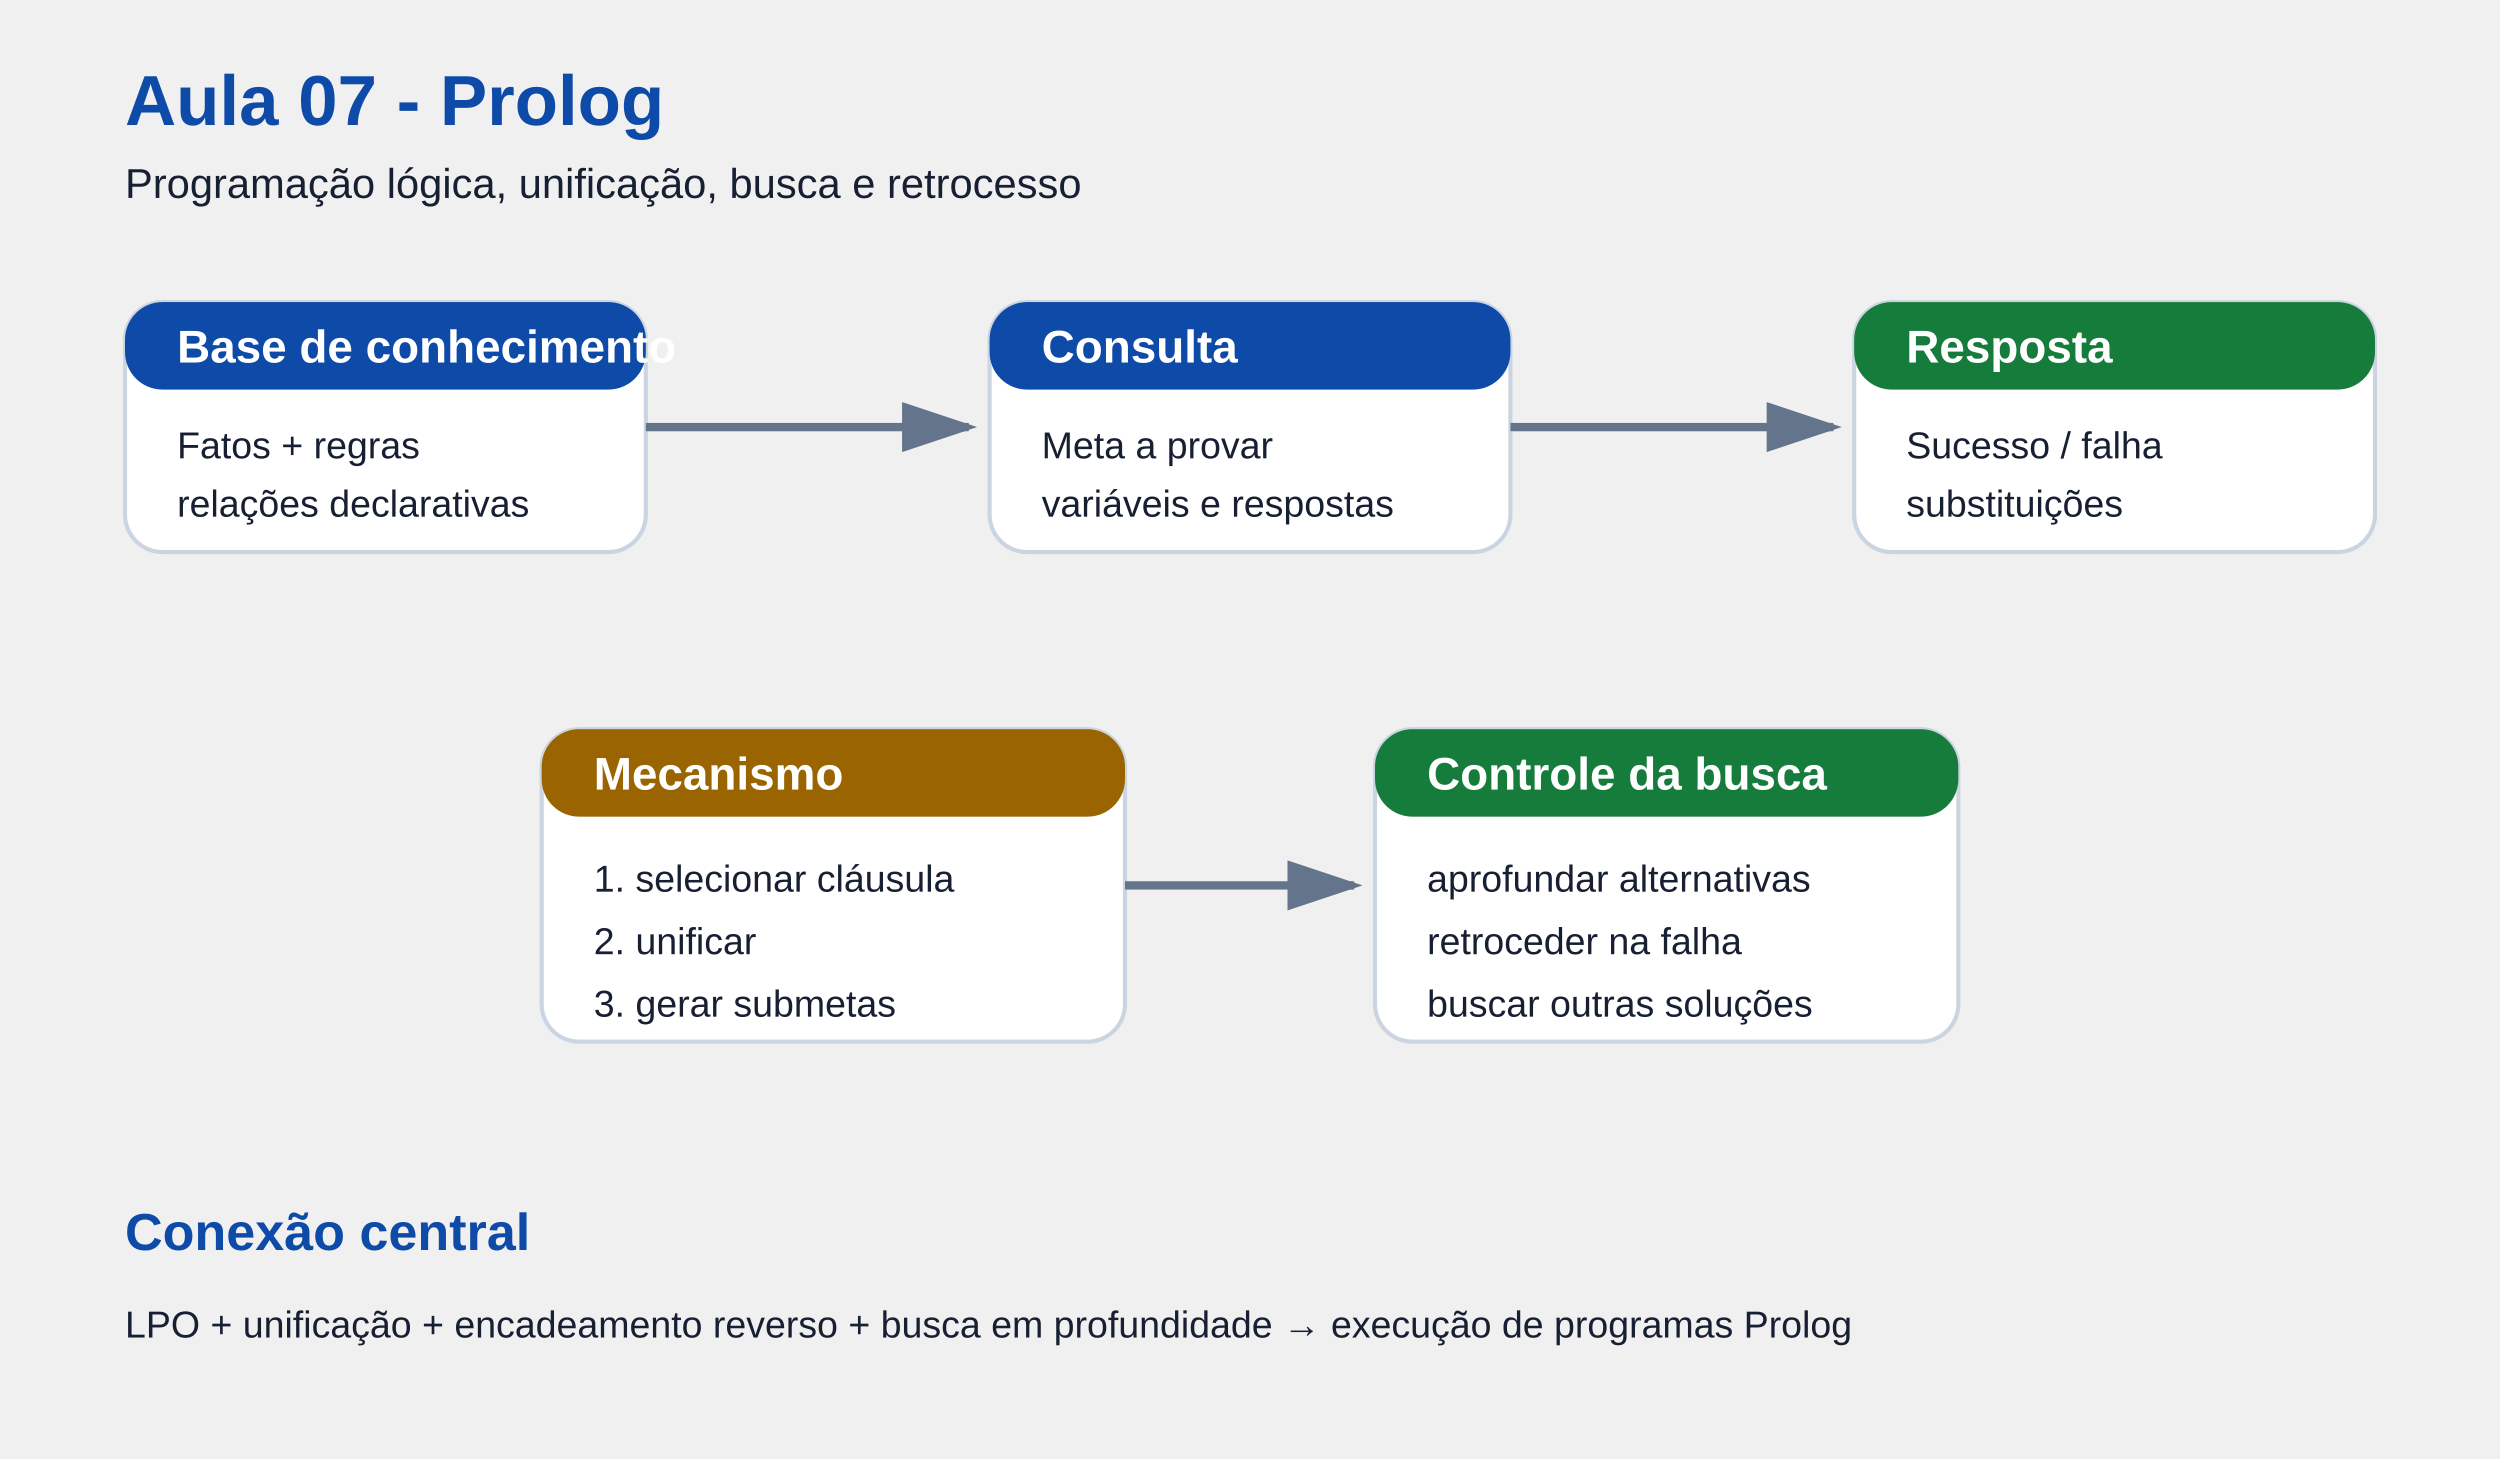
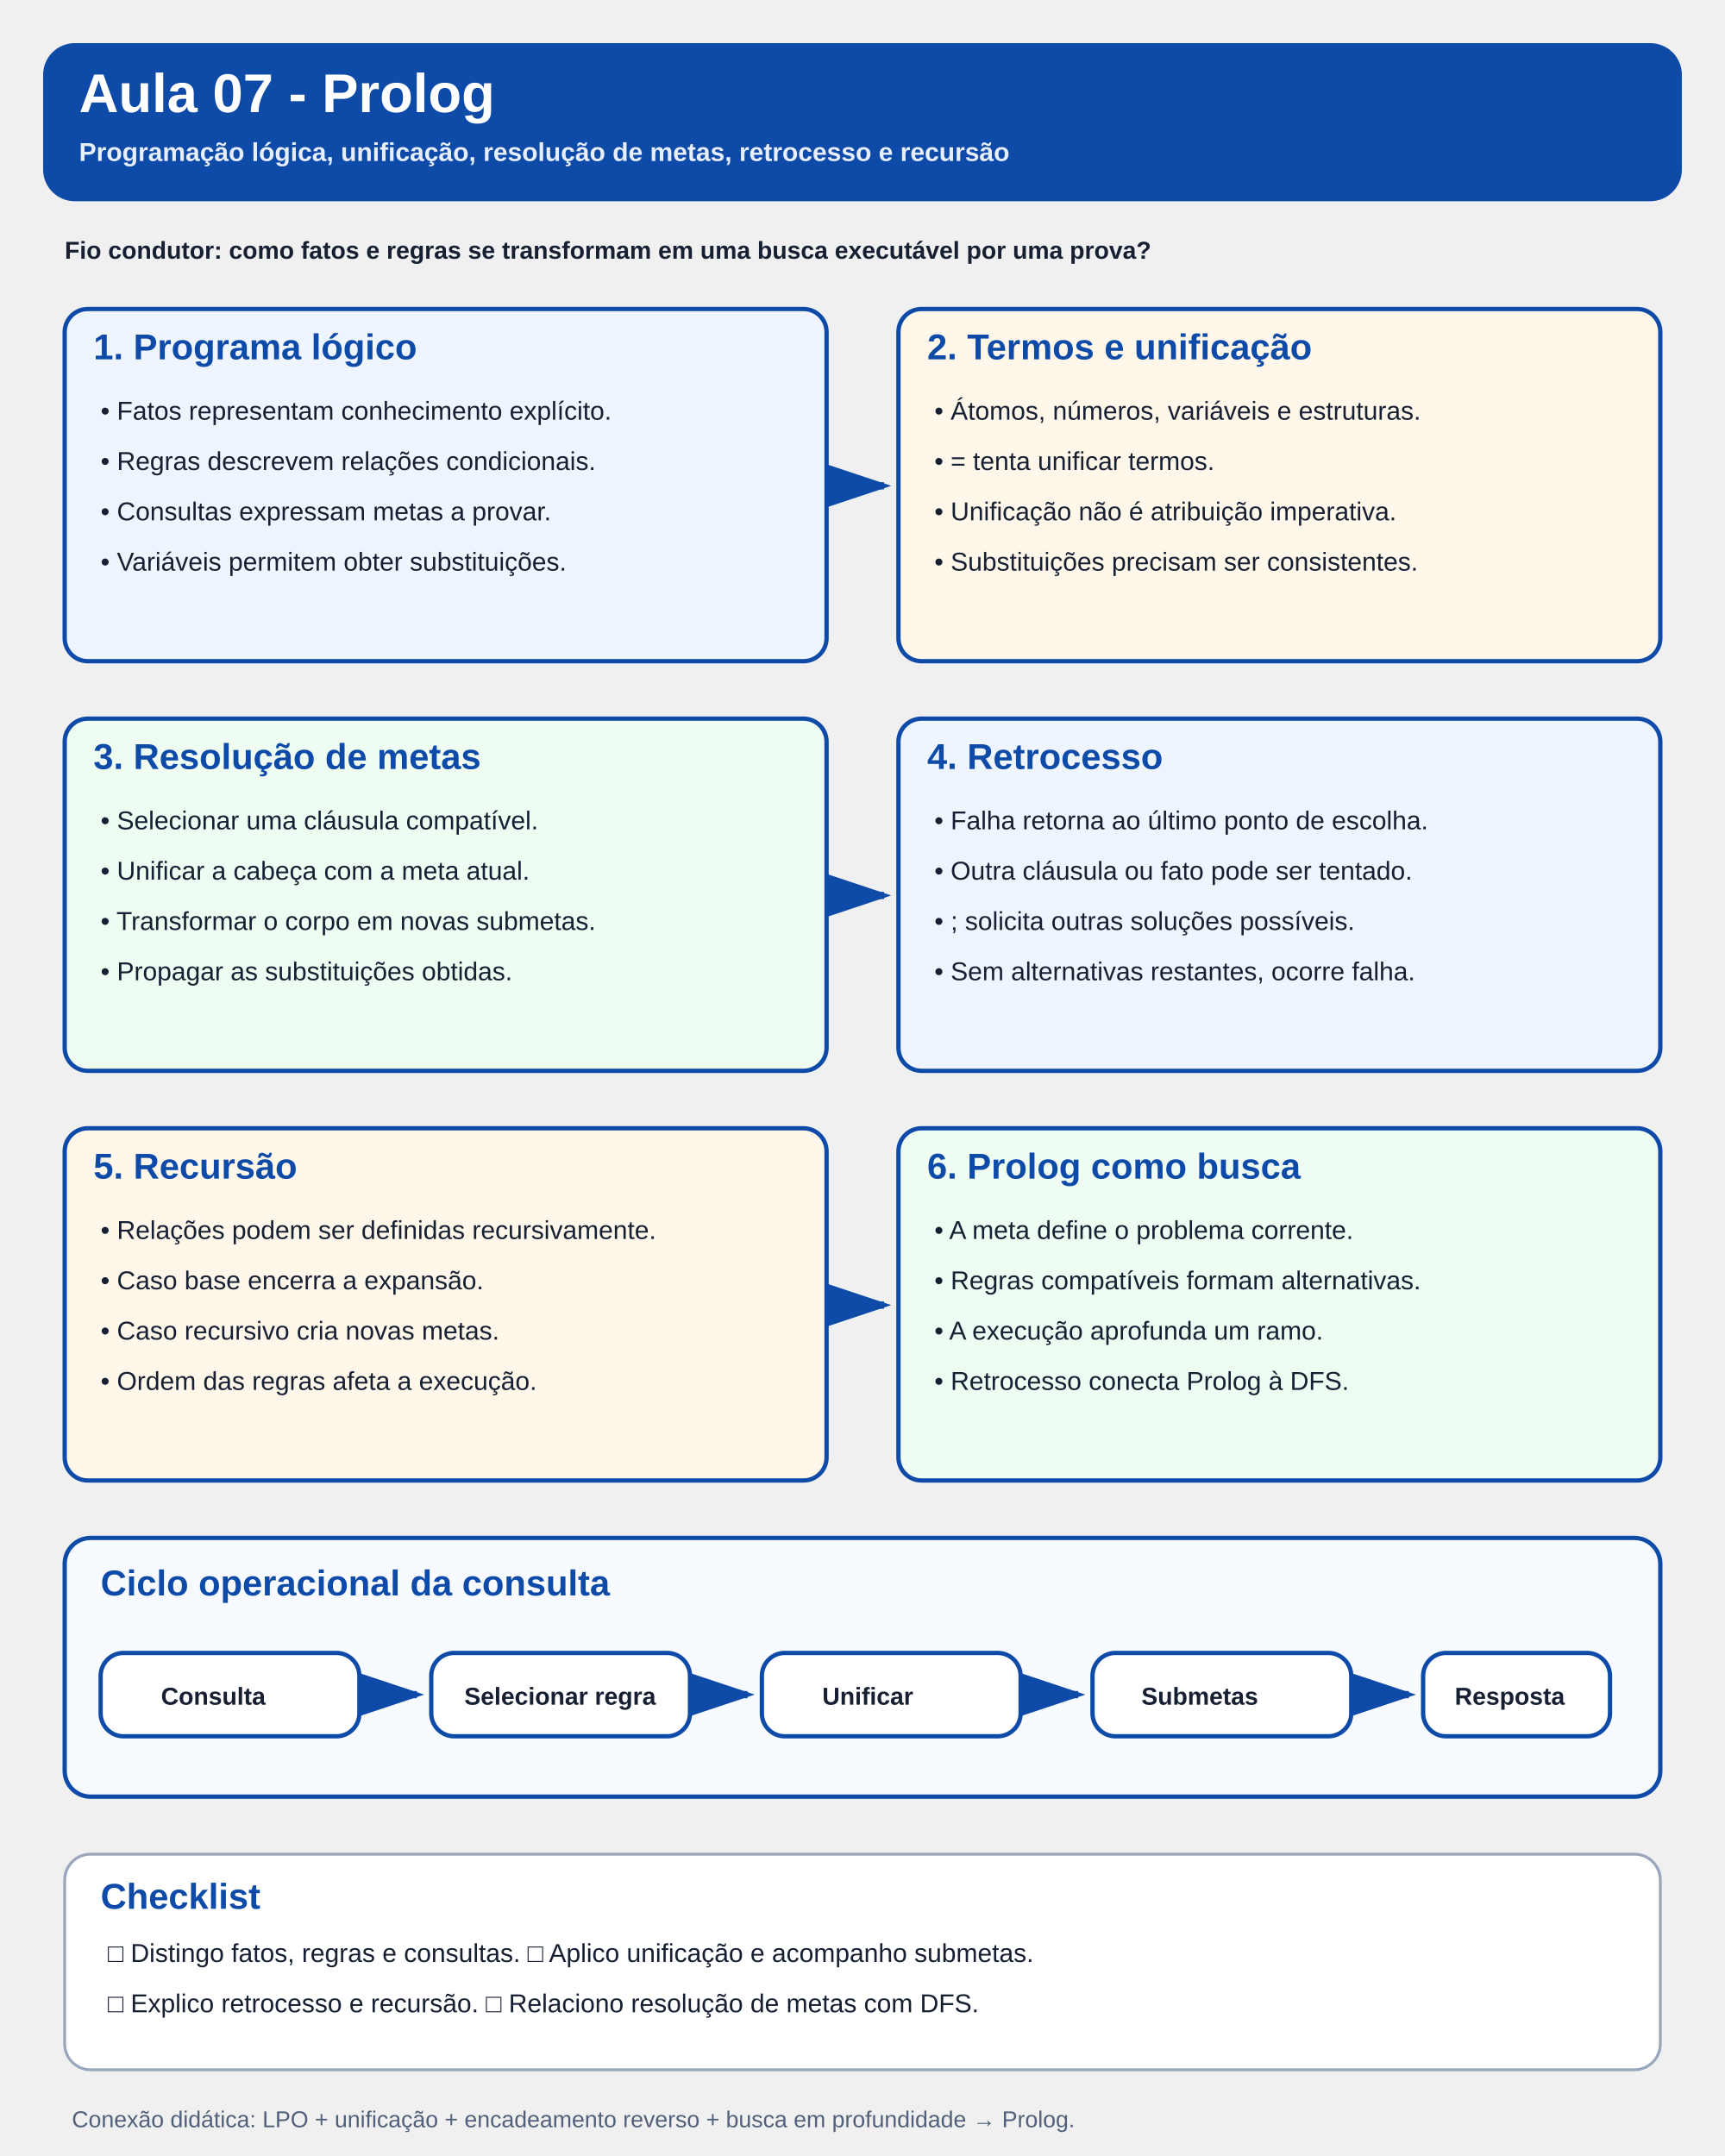
- <svg xmlns="http://www.w3.org/2000/svg" width="1200" height="700" viewBox="0 0 1200 700">
-   <style>text{font-family:Arial,sans-serif;fill:#172033}.title{font-size:34px;font-weight:700;fill:#0e4aa8}.sub{font-size:20px}.h{font-size:22px;font-weight:700;fill:#fff}.b{font-size:18px}.box{rx:18;ry:18;stroke:#cbd5e1;stroke-width:2;fill:#fff}.blue{fill:#0e4aa8}.green{fill:#167c3b}.amber{fill:#9a6500}.arrow{stroke:#64748b;stroke-width:4;marker-end:url(#a)}</style>
+ <svg xmlns="http://www.w3.org/2000/svg" width="1200" height="1500" viewBox="0 0 1200 1500">
+   <style>
+ .title{font:700 38px Arial,sans-serif;fill:#fff}.sub{font:600 18px Arial,sans-serif;fill:#e7efff}
+ .h{font:700 25px Arial,sans-serif;fill:#0e4aa8}.b{font:18px Arial,sans-serif;fill:#172033}
+ .small{font:16px Arial,sans-serif;fill:#51607b}.flow{font:700 17px Arial,sans-serif;fill:#172033}
+ .box{stroke:#0e4aa8;stroke-width:3;rx:16;ry:16}.arrow{stroke:#0e4aa8;stroke-width:5;fill:none;marker-end:url(#a)}
+ </style>
  <defs>
    <marker id="a" markerWidth="10" markerHeight="10" refX="8" refY="3" orient="auto">
-       <path d="M0,0 L0,6 L9,3 z" fill="#64748b" />
+       <path d="M0,0 L0,6 L9,3 z" fill="#0e4aa8" />
    </marker>
  </defs>
-   <text x="60" y="60" class="title">Aula 07 - Prolog</text>
-   <text x="60" y="95" class="sub">Programação lógica, unificação, busca e retrocesso</text>
-   <rect x="60" y="145" width="250" height="120" class="box" />
-   <rect x="60" y="145" width="250" height="42" rx="18" class="blue" />
-   <text x="85" y="174" class="h">Base de conhecimento</text>
-   <text x="85" y="220" class="b">Fatos + regras</text>
-   <text x="85" y="248" class="b">relações declarativas</text>
-   <rect x="475" y="145" width="250" height="120" class="box" />
-   <rect x="475" y="145" width="250" height="42" rx="18" class="blue" />
-   <text x="500" y="174" class="h">Consulta</text>
-   <text x="500" y="220" class="b">Meta a provar</text>
-   <text x="500" y="248" class="b">variáveis e respostas</text>
-   <rect x="890" y="145" width="250" height="120" class="box" />
-   <rect x="890" y="145" width="250" height="42" rx="18" class="green" />
-   <text x="915" y="174" class="h">Resposta</text>
-   <text x="915" y="220" class="b">Sucesso / falha</text>
-   <text x="915" y="248" class="b">substituições</text>
-   <line x1="310" y1="205" x2="465" y2="205" class="arrow" />
-   <line x1="725" y1="205" x2="880" y2="205" class="arrow" />
-   <rect x="260" y="350" width="280" height="150" class="box" />
-   <rect x="260" y="350" width="280" height="42" rx="18" class="amber" />
-   <text x="285" y="379" class="h">Mecanismo</text>
-   <text x="285" y="428" class="b">1. selecionar cláusula</text>
-   <text x="285" y="458" class="b">2. unificar</text>
-   <text x="285" y="488" class="b">3. gerar submetas</text>
-   <rect x="660" y="350" width="280" height="150" class="box" />
-   <rect x="660" y="350" width="280" height="42" rx="18" class="green" />
-   <text x="685" y="379" class="h">Controle da busca</text>
-   <text x="685" y="428" class="b">aprofundar alternativas</text>
-   <text x="685" y="458" class="b">retroceder na falha</text>
-   <text x="685" y="488" class="b">buscar outras soluções</text>
-   <line x1="540" y1="425" x2="650" y2="425" class="arrow" />
-   <text x="60" y="600" class="title" style="font-size:25px">Conexão central</text>
-   <text x="60" y="642" class="b">LPO + unificação + encadeamento reverso + busca em profundidade → execução de programas Prolog</text>
+   <rect x="30" y="30" width="1140" height="110" rx="22" fill="#0e4aa8" />
+   <text x="55" y="78" class="title">Aula 07 - Prolog</text>
+   <text x="55" y="112" class="sub">Programação lógica, unificação, resolução de metas, retrocesso e recursão</text>
+   <text x="45" y="180" class="flow">Fio condutor: como fatos e regras se transformam em uma busca executável por uma prova?</text>
+   <rect class="box" x="45" y="215" width="530" height="245" fill="#eef5ff" />
+   <text x="65" y="250" class="h">1. Programa lógico</text>
+   <text x="70" y="292" class="b">• Fatos representam conhecimento explícito.</text>
+   <text x="70" y="327" class="b">• Regras descrevem relações condicionais.</text>
+   <text x="70" y="362" class="b">• Consultas expressam metas a provar.</text>
+   <text x="70" y="397" class="b">• Variáveis permitem obter substituições.</text>
+   <rect class="box" x="625" y="215" width="530" height="245" fill="#fff8ea" />
+   <text x="645" y="250" class="h">2. Termos e unificação</text>
+   <text x="650" y="292" class="b">• Átomos, números, variáveis e estruturas.</text>
+   <text x="650" y="327" class="b">• = tenta unificar termos.</text>
+   <text x="650" y="362" class="b">• Unificação não é atribuição imperativa.</text>
+   <text x="650" y="397" class="b">• Substituições precisam ser consistentes.</text>
+   <path class="arrow" d="M575 338 L615 338" />
+   <rect class="box" x="45" y="500" width="530" height="245" fill="#eefcf2" />
+   <text x="65" y="535" class="h">3. Resolução de metas</text>
+   <text x="70" y="577" class="b">• Selecionar uma cláusula compatível.</text>
+   <text x="70" y="612" class="b">• Unificar a cabeça com a meta atual.</text>
+   <text x="70" y="647" class="b">• Transformar o corpo em novas submetas.</text>
+   <text x="70" y="682" class="b">• Propagar as substituições obtidas.</text>
+   <rect class="box" x="625" y="500" width="530" height="245" fill="#eef5ff" />
+   <text x="645" y="535" class="h">4. Retrocesso</text>
+   <text x="650" y="577" class="b">• Falha retorna ao último ponto de escolha.</text>
+   <text x="650" y="612" class="b">• Outra cláusula ou fato pode ser tentado.</text>
+   <text x="650" y="647" class="b">• ; solicita outras soluções possíveis.</text>
+   <text x="650" y="682" class="b">• Sem alternativas restantes, ocorre falha.</text>
+   <path class="arrow" d="M575 623 L615 623" />
+   <rect class="box" x="45" y="785" width="530" height="245" fill="#fff8ea" />
+   <text x="65" y="820" class="h">5. Recursão</text>
+   <text x="70" y="862" class="b">• Relações podem ser definidas recursivamente.</text>
+   <text x="70" y="897" class="b">• Caso base encerra a expansão.</text>
+   <text x="70" y="932" class="b">• Caso recursivo cria novas metas.</text>
+   <text x="70" y="967" class="b">• Ordem das regras afeta a execução.</text>
+   <rect class="box" x="625" y="785" width="530" height="245" fill="#eefcf2" />
+   <text x="645" y="820" class="h">6. Prolog como busca</text>
+   <text x="650" y="862" class="b">• A meta define o problema corrente.</text>
+   <text x="650" y="897" class="b">• Regras compatíveis formam alternativas.</text>
+   <text x="650" y="932" class="b">• A execução aprofunda um ramo.</text>
+   <text x="650" y="967" class="b">• Retrocesso conecta Prolog à DFS.</text>
+   <path class="arrow" d="M575 908 L615 908" />
+   <rect x="45" y="1070" width="1110" height="180" rx="18" fill="#f7faff" stroke="#0e4aa8" stroke-width="3" />
+   <text x="70" y="1110" class="h">Ciclo operacional da consulta</text>
+   <rect class="box" x="70" y="1150" width="180" height="58" fill="#fff" />
+   <text x="112" y="1186" class="flow">Consulta</text>
+   <rect class="box" x="300" y="1150" width="180" height="58" fill="#fff" />
+   <text x="323" y="1186" class="flow">Selecionar regra</text>
+   <rect class="box" x="530" y="1150" width="180" height="58" fill="#fff" />
+   <text x="572" y="1186" class="flow">Unificar</text>
+   <rect class="box" x="760" y="1150" width="180" height="58" fill="#fff" />
+   <text x="794" y="1186" class="flow">Submetas</text>
+   <rect class="box" x="990" y="1150" width="130" height="58" fill="#fff" />
+   <text x="1012" y="1186" class="flow">Resposta</text>
+   <path class="arrow" d="M250 1179 L290 1179" />
+   <path class="arrow" d="M480 1179 L520 1179" />
+   <path class="arrow" d="M710 1179 L750 1179" />
+   <path class="arrow" d="M940 1179 L980 1179" />
+   <rect x="45" y="1290" width="1110" height="150" rx="18" fill="#fff" stroke="#9aa6bc" stroke-width="2" />
+   <text x="70" y="1328" class="h">Checklist</text>
+   <text x="75" y="1365" class="b">□ Distingo fatos, regras e consultas.  □ Aplico unificação e acompanho submetas.</text>
+   <text x="75" y="1400" class="b">□ Explico retrocesso e recursão.  □ Relaciono resolução de metas com DFS.</text>
+   <text x="50" y="1480" class="small">Conexão didática: LPO + unificação + encadeamento reverso + busca em profundidade → Prolog.</text>
</svg>
